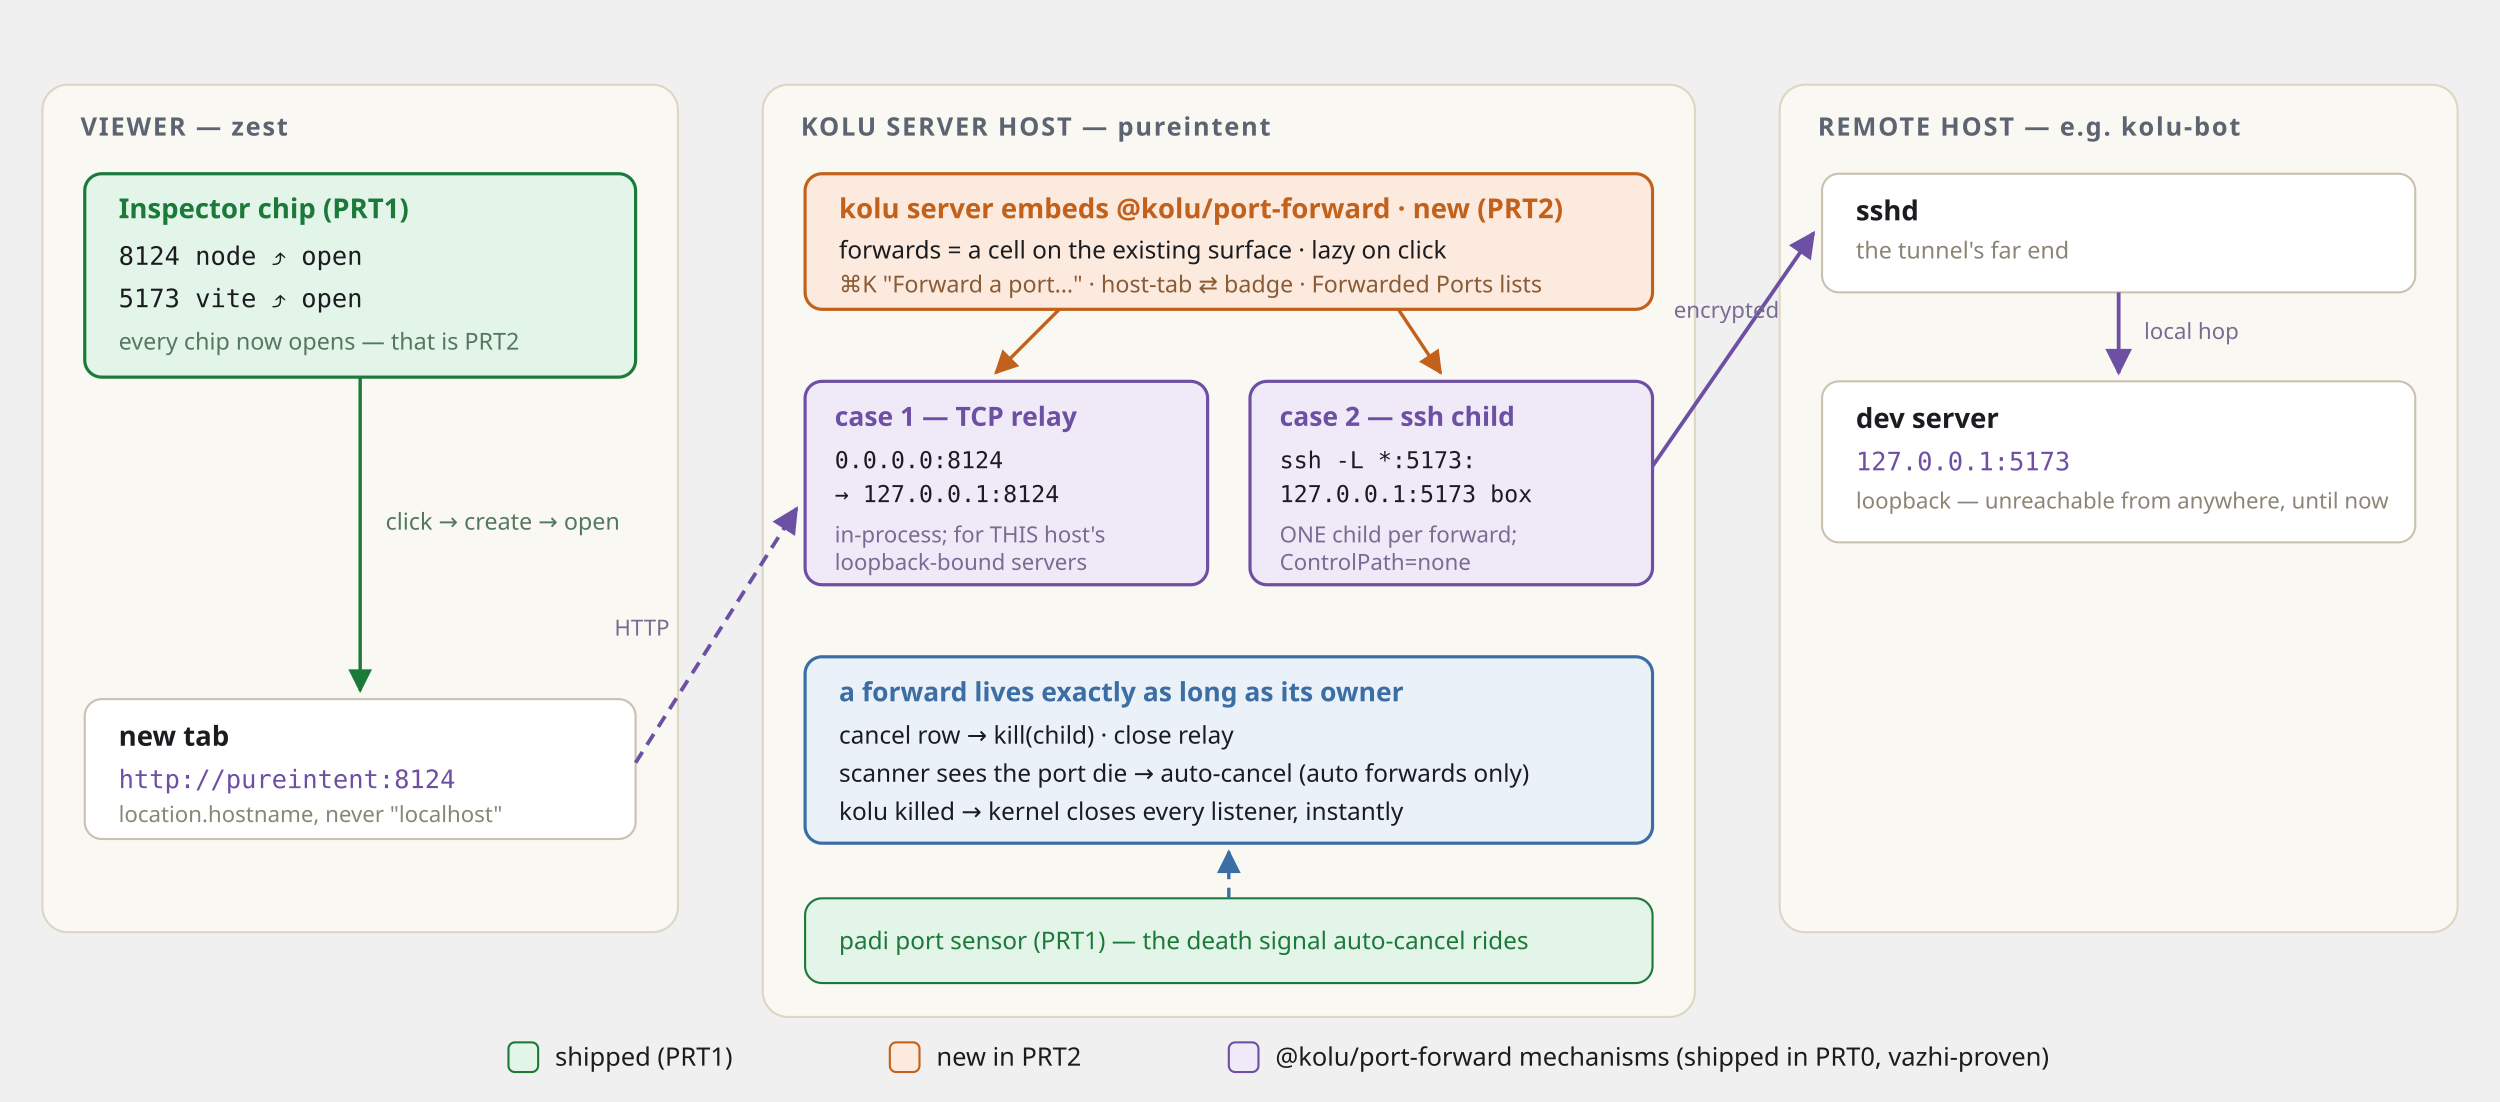
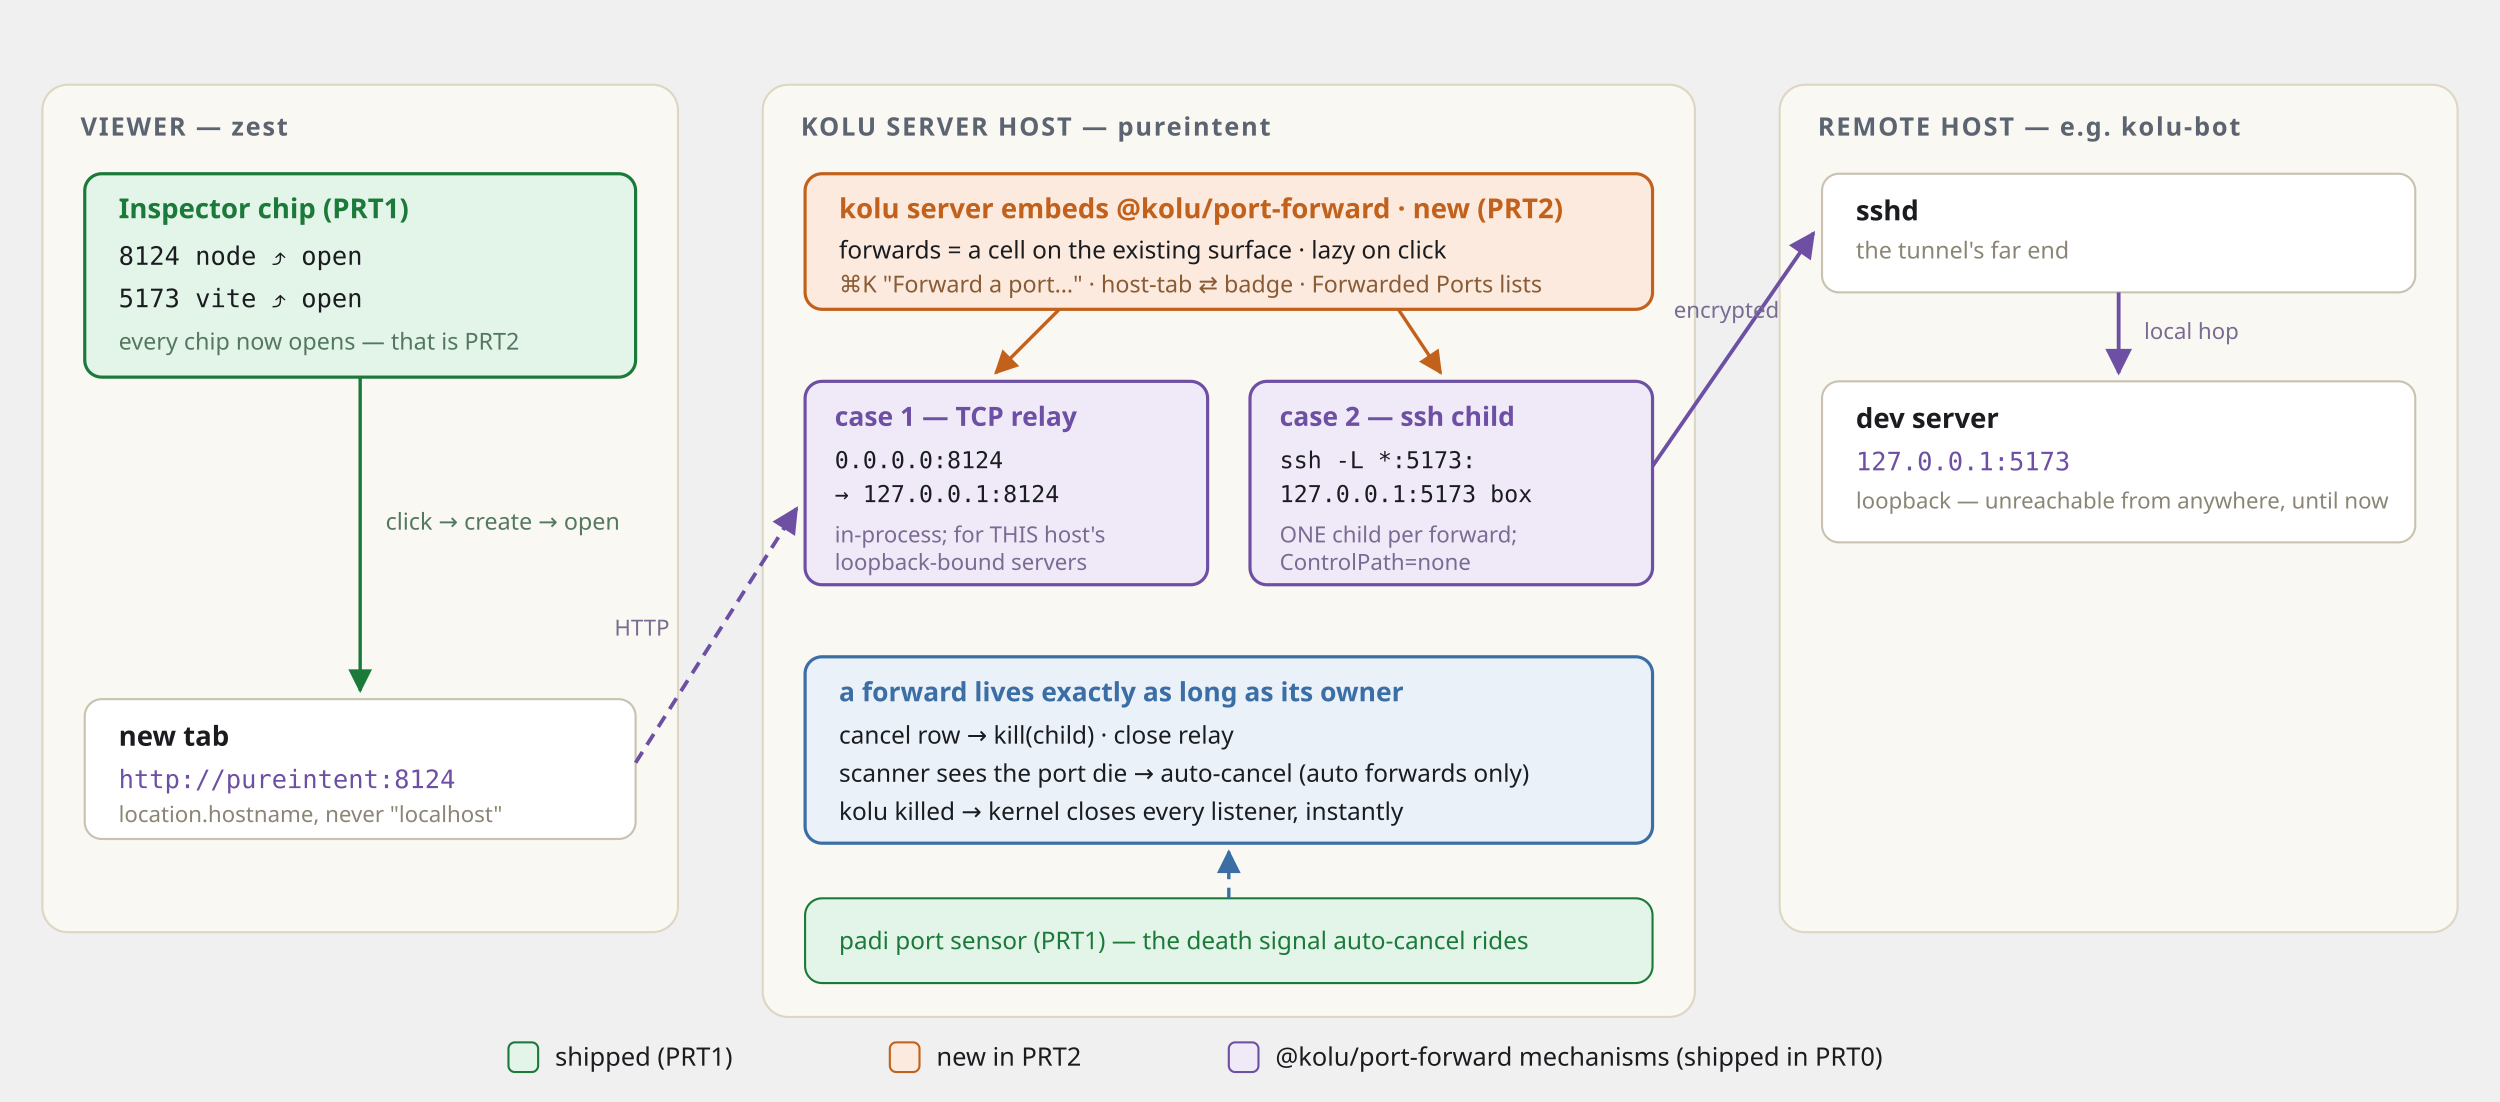
<svg xmlns="http://www.w3.org/2000/svg" viewBox="0 0 1180 520" font-family="ui-sans-serif,system-ui,sans-serif">
  <defs>
    <marker id="p2B" viewBox="0 0 10 10" refX="9" refY="5" markerWidth="7" markerHeight="7" orient="auto-start-reverse">
      <path d="M0 0 L10 5 L0 10 z" fill="#3a6ea5" />
    </marker>
    <marker id="p2G" viewBox="0 0 10 10" refX="9" refY="5" markerWidth="7" markerHeight="7" orient="auto-start-reverse">
      <path d="M0 0 L10 5 L0 10 z" fill="#1b7a3a" />
    </marker>
    <marker id="p2O" viewBox="0 0 10 10" refX="9" refY="5" markerWidth="7" markerHeight="7" orient="auto-start-reverse">
      <path d="M0 0 L10 5 L0 10 z" fill="#c2611b" />
    </marker>
    <marker id="p2P" viewBox="0 0 10 10" refX="9" refY="5" markerWidth="7" markerHeight="7" orient="auto-start-reverse">
      <path d="M0 0 L10 5 L0 10 z" fill="#6d4fa3" />
    </marker>
  </defs>
  <rect x="20" y="40" width="300" height="400" rx="12" fill="#faf8f2" stroke="#ddd6c4" />
  <text x="38" y="64" font-size="12" font-weight="700" fill="#5b6470" letter-spacing=".07em">VIEWER — zest</text>
  <rect x="40" y="82" width="260" height="96" rx="8" fill="#e3f4e9" stroke="#1b7a3a" stroke-width="1.5" />
  <text x="56" y="103" font-size="13" font-weight="700" fill="#1b7a3a">Inspector chip (PRT1)</text>
  <text x="56" y="125" font-size="12" font-family="ui-monospace,monospace" fill="#1a1c20">8124 node   ⤴ open</text>
  <text x="56" y="145" font-size="12" font-family="ui-monospace,monospace" fill="#1a1c20">5173 vite   ⤴ open</text>
  <text x="56" y="165" font-size="11" fill="#54785f">every chip now opens — that is PRT2</text>
  <rect x="40" y="330" width="260" height="66" rx="8" fill="#ffffff" stroke="#c9c2b0" />
  <text x="56" y="352" font-size="13" font-weight="700" fill="#1a1c20">new tab</text>
  <text x="56" y="372" font-size="12" font-family="ui-monospace,monospace" fill="#6d4fa3">http://pureintent:8124</text>
  <text x="56" y="388" font-size="10.5" fill="#8a8574">location.hostname, never "localhost"</text>
  <line x1="170" y1="178" x2="170" y2="326" stroke="#1b7a3a" stroke-width="1.6" marker-end="url(#p2G)" />
  <text x="182" y="250" font-size="11" fill="#54785f">click → create → open</text>
  <rect x="360" y="40" width="440" height="440" rx="12" fill="#faf8f2" stroke="#ddd6c4" />
  <text x="378" y="64" font-size="12" font-weight="700" fill="#5b6470" letter-spacing=".07em">KOLU SERVER HOST — pureintent</text>
  <rect x="380" y="82" width="400" height="64" rx="8" fill="#fbeadd" stroke="#c2611b" stroke-width="1.5" />
  <text x="396" y="103" font-size="13" font-weight="700" fill="#c2611b">kolu server embeds @kolu/port-forward · new (PRT2)</text>
  <text x="396" y="122" font-size="11.5" fill="#1a1c20">forwards = a cell on the existing surface · lazy on click</text>
  <text x="396" y="138" font-size="11" fill="#8a5b34">⌘K "Forward a port…" · host-tab ⇄ badge · Forwarded Ports lists</text>
  <rect x="380" y="180" width="190" height="96" rx="8" fill="#efe9f8" stroke="#6d4fa3" stroke-width="1.5" />
  <text x="394" y="201" font-size="12.5" font-weight="700" fill="#6d4fa3">case 1 — TCP relay</text>
  <text x="394" y="221" font-size="11" font-family="ui-monospace,monospace" fill="#1a1c20">0.0.0.0:8124</text>
  <text x="394" y="237" font-size="11" font-family="ui-monospace,monospace" fill="#1a1c20">  → 127.0.0.1:8124</text>
  <text x="394" y="256" font-size="10.5" fill="#7a6b93">in-process; for THIS host's</text>
  <text x="394" y="269" font-size="10.5" fill="#7a6b93">loopback-bound servers</text>
  <rect x="590" y="180" width="190" height="96" rx="8" fill="#efe9f8" stroke="#6d4fa3" stroke-width="1.5" />
  <text x="604" y="201" font-size="12.5" font-weight="700" fill="#6d4fa3">case 2 — ssh child</text>
  <text x="604" y="221" font-size="11" font-family="ui-monospace,monospace" fill="#1a1c20">ssh -L *:5173:</text>
  <text x="604" y="237" font-size="11" font-family="ui-monospace,monospace" fill="#1a1c20">  127.0.0.1:5173 box</text>
  <text x="604" y="256" font-size="10.5" fill="#7a6b93">ONE child per forward;</text>
  <text x="604" y="269" font-size="10.5" fill="#7a6b93">ControlPath=none</text>
  <line x1="500" y1="146" x2="470" y2="176" stroke="#c2611b" stroke-width="1.6" marker-end="url(#p2O)" />
  <line x1="660" y1="146" x2="680" y2="176" stroke="#c2611b" stroke-width="1.6" marker-end="url(#p2O)" />
  <rect x="380" y="310" width="400" height="88" rx="8" fill="#eaf1f8" stroke="#3a6ea5" stroke-width="1.5" />
  <text x="396" y="331" font-size="12.5" font-weight="700" fill="#3a6ea5">a forward lives exactly as long as its owner</text>
  <text x="396" y="351" font-size="11.5" fill="#1a1c20">cancel row → kill(child) · close relay</text>
  <text x="396" y="369" font-size="11.5" fill="#1a1c20">scanner sees the port die → auto-cancel (auto forwards only)</text>
  <text x="396" y="387" font-size="11.5" fill="#1a1c20">kolu killed → kernel closes every listener, instantly</text>
  <rect x="380" y="424" width="400" height="40" rx="8" fill="#e3f4e9" stroke="#1b7a3a" />
  <text x="396" y="448" font-size="11.5" fill="#1b7a3a">padi port sensor (PRT1) — the death signal auto-cancel rides</text>
  <line x1="580" y1="424" x2="580" y2="402" stroke="#3a6ea5" stroke-width="1.6" stroke-dasharray="5 4" marker-end="url(#p2B)" />
  <line x1="300" y1="360" x2="376" y2="240" stroke="#6d4fa3" stroke-width="1.8" stroke-dasharray="6 4" marker-end="url(#p2P)" />
  <text x="290" y="300" font-size="10.5" fill="#7a6b93">HTTP</text>
  <rect x="840" y="40" width="320" height="400" rx="12" fill="#faf8f2" stroke="#ddd6c4" />
  <text x="858" y="64" font-size="12" font-weight="700" fill="#5b6470" letter-spacing=".07em">REMOTE HOST — e.g. kolu-bot</text>
  <rect x="860" y="82" width="280" height="56" rx="8" fill="#ffffff" stroke="#c9c2b0" />
  <text x="876" y="104" font-size="13" font-weight="700" fill="#1a1c20">sshd</text>
  <text x="876" y="122" font-size="11" fill="#8a8574">the tunnel's far end</text>
  <rect x="860" y="180" width="280" height="76" rx="8" fill="#ffffff" stroke="#c9c2b0" />
  <text x="876" y="202" font-size="13" font-weight="700" fill="#1a1c20">dev server</text>
  <text x="876" y="222" font-size="12" font-family="ui-monospace,monospace" fill="#6d4fa3">127.0.0.1:5173</text>
  <text x="876" y="240" font-size="10.5" fill="#8a8574">loopback — unreachable from anywhere, until now</text>
  <line x1="780" y1="220" x2="856" y2="110" stroke="#6d4fa3" stroke-width="1.8" marker-end="url(#p2P)" />
  <text x="790" y="150" font-size="10.5" fill="#7a6b93">encrypted</text>
  <line x1="1000" y1="138" x2="1000" y2="176" stroke="#6d4fa3" stroke-width="1.8" marker-end="url(#p2P)" />
  <text x="1012" y="160" font-size="10.5" fill="#7a6b93">local hop</text>
  <rect x="240" y="492" width="14" height="14" rx="3" fill="#e3f4e9" stroke="#1b7a3a" />
  <text x="262" y="503" font-size="12" fill="#1a1c20">shipped (PRT1)</text>
  <rect x="420" y="492" width="14" height="14" rx="3" fill="#fbeadd" stroke="#c2611b" />
  <text x="442" y="503" font-size="12" fill="#1a1c20">new in PRT2</text>
  <rect x="580" y="492" width="14" height="14" rx="3" fill="#efe9f8" stroke="#6d4fa3" />
-   <text x="602" y="503" font-size="12" fill="#1a1c20">@kolu/port-forward mechanisms (shipped in PRT0, vazhi-proven)</text>
+   <text x="602" y="503" font-size="12" fill="#1a1c20">@kolu/port-forward mechanisms (shipped in PRT0)</text>
</svg>
